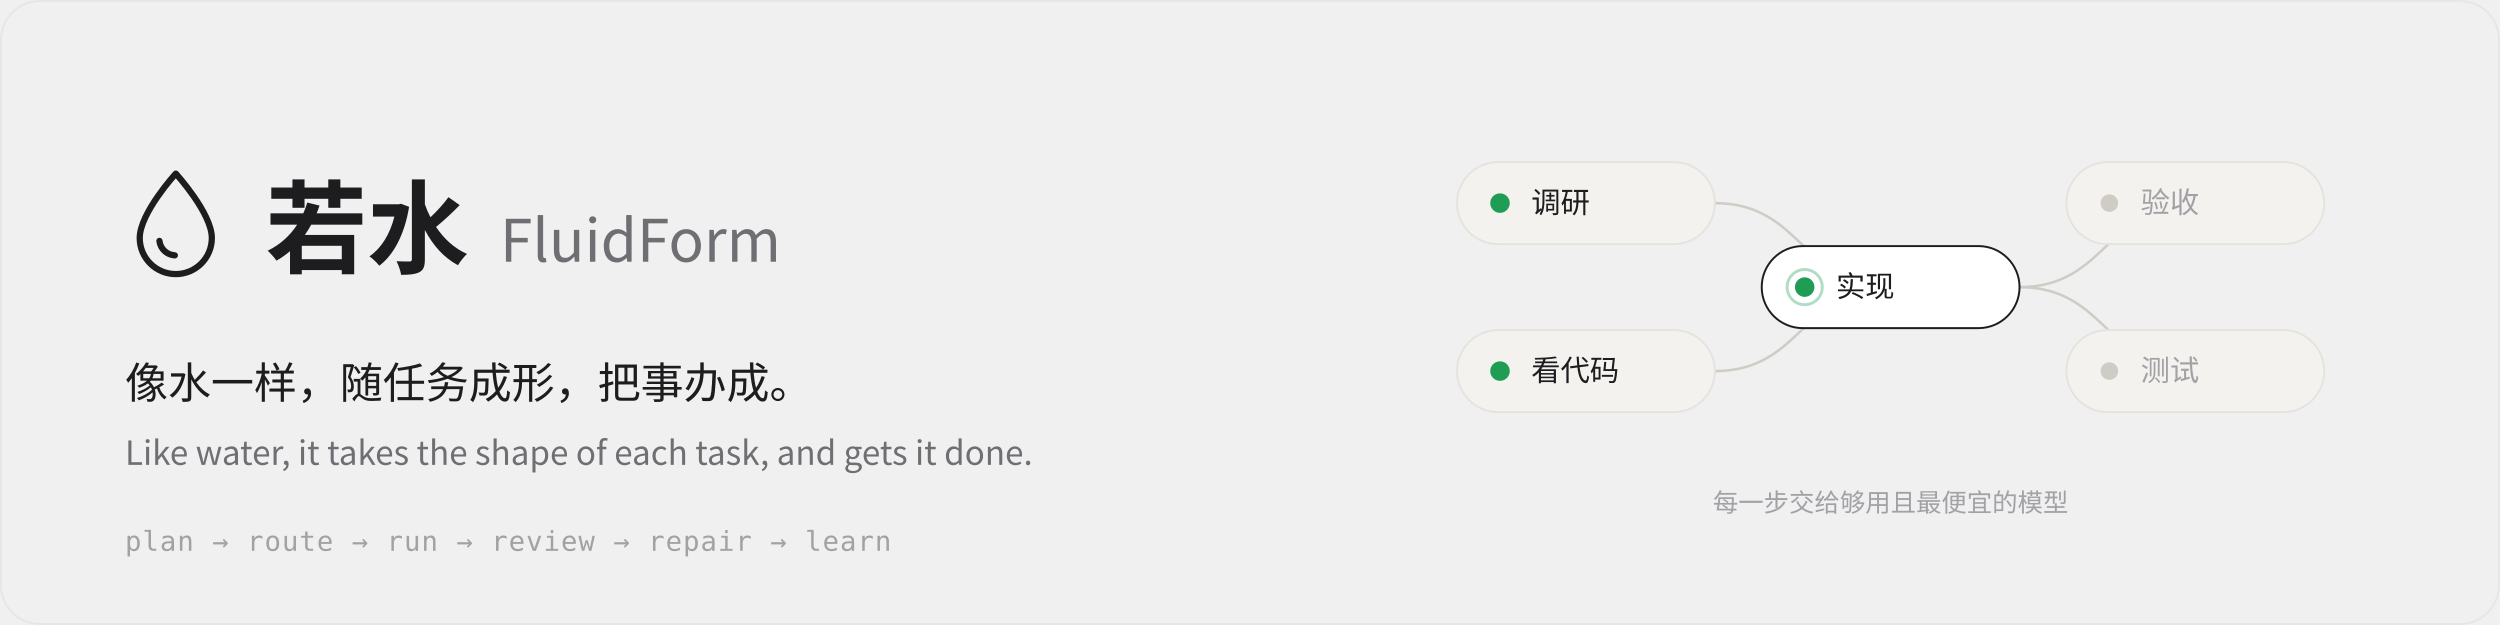
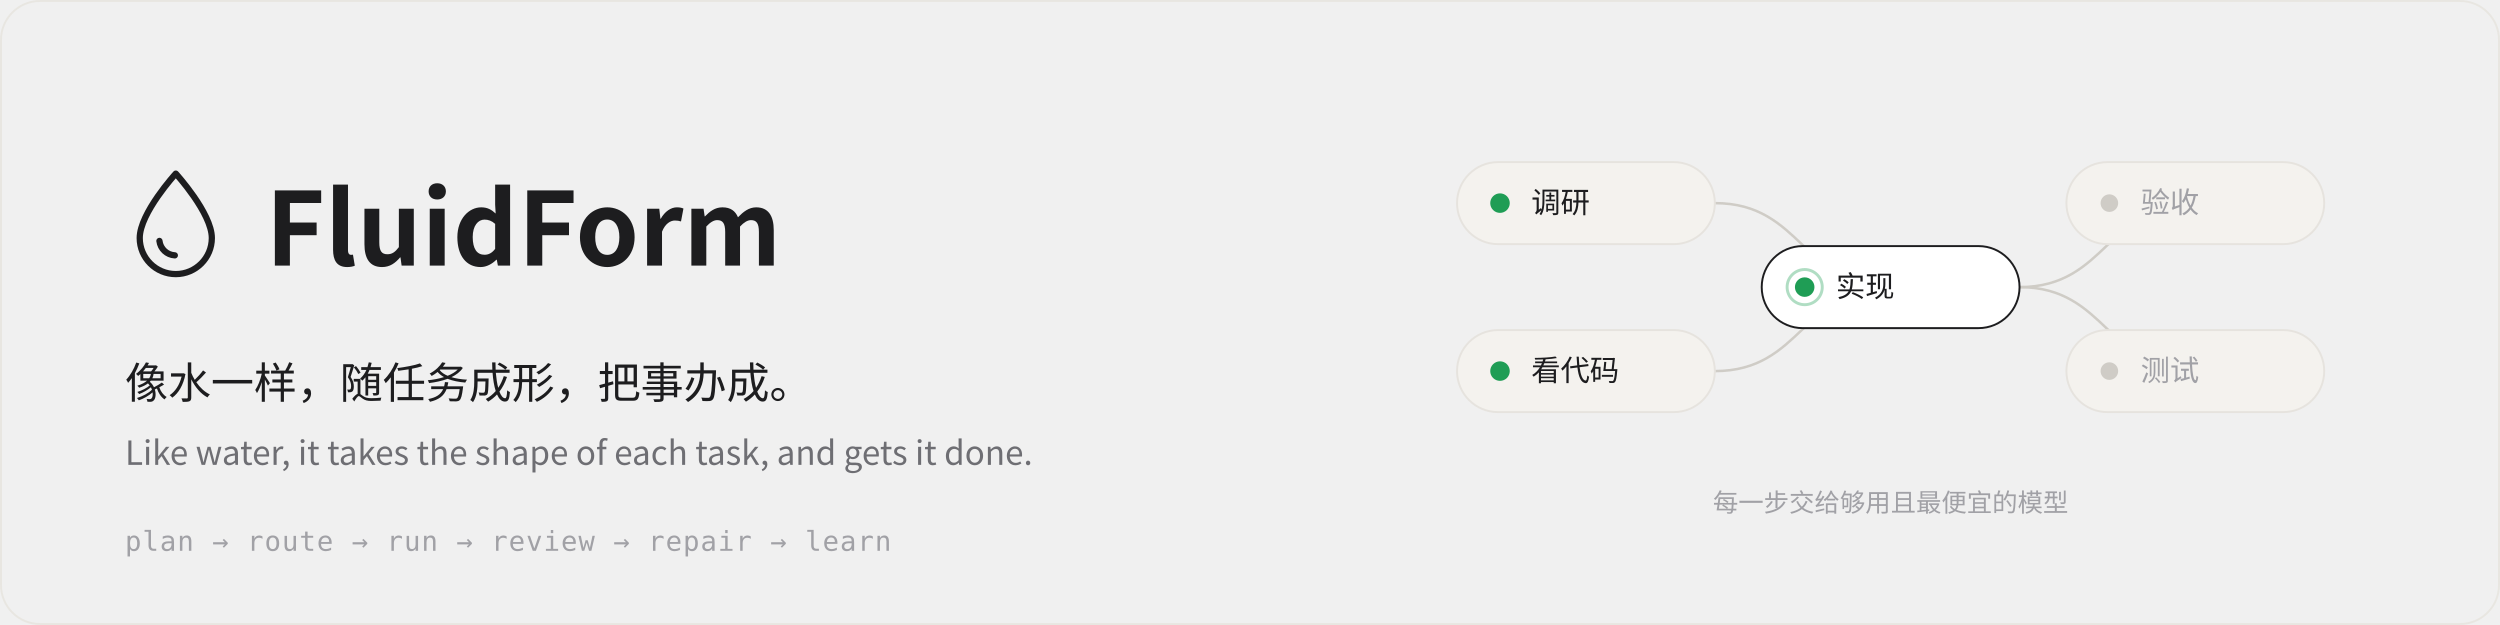
- <svg xmlns="http://www.w3.org/2000/svg" width="1280" height="320" viewBox="0 0 1280 320" role="img" aria-label="若水 FluidForm：像水一样随任务成形的多模型执行团队">
+ <svg xmlns="http://www.w3.org/2000/svg" width="1280" height="320" viewBox="0 0 1280 320" role="img" aria-label="FluidForm：像水一样随任务成形的多模型执行团队">
  <style>
    .bg { fill: #fbfaf8; } .frame { fill: none; stroke: #e8e6e1; }
    .card { fill: #ffffff; stroke: #e6e3de; } .card.lead { stroke: #1d1d1f; stroke-width: 1.6; }
    .ink { fill: #1d1d1f; } .muted { fill: #6e6e73; } .faint { fill: #a1a1a6; }
    .ring { fill: none; stroke: #1d1d1f; }
    .avatar { fill: #f1efea; } .avatar.lead { fill: #1d1d1f; } .glyph { fill: #3a3a3c; } .glyph.lead { fill: #ffffff; }
    .line { fill: none; stroke: #cfccc6; stroke-width: 1.3; } .dash { stroke-dasharray: 4 5; }
    .dot { fill: #cfccc6; } .ok { fill: #1f9d55; } .okline { stroke: #1f9d55; }
    .pill { fill: #fbfaf8; } .chip { fill: #f4f2ee; stroke: #e6e3de; } .chip.run { fill: #ffffff; stroke: #1d1d1f; }
    .group { fill: #f6f4f0; stroke: #ebe8e3; }
    .t { font-family: -apple-system, BlinkMacSystemFont, "Segoe UI", "PingFang SC", "Hiragino Sans GB", "Microsoft YaHei", "Noto Sans CJK SC", sans-serif; }
    .mono { font-family: ui-monospace, "SF Mono", Menlo, Consolas, monospace; }
    @media (prefers-color-scheme: dark) {
      .bg { fill: #0f0f10; } .frame { stroke: #232326; }
      .card { fill: #18181a; stroke: #2a2a2e; } .card.lead { stroke: #ededed; }
      .ink { fill: #ededed; } .muted { fill: #a1a1a6; } .faint { fill: #6e6e73; }
      .ring { stroke: #ededed; }
      .avatar { fill: #26262a; } .avatar.lead { fill: #ededed; } .glyph { fill: #d1d1d6; } .glyph.lead { fill: #111113; }
      .line { stroke: #3a3a3f; } .dot { fill: #3a3a3f; } .ok { fill: #3ccb7f; } .okline { stroke: #3ccb7f; }
      .pill { fill: #0f0f10; } .chip { fill: #1d1d20; stroke: #2e2e33; } .chip.run { fill: #18181a; stroke: #ededed; }
      .group { fill: #141416; stroke: #222225; }
    }
  </style>
  <rect class="bg frame" x="0.5" y="0.5" width="1279" height="319" rx="20" />
  <g class="ring" stroke-width="3.2" stroke-linecap="round" stroke-linejoin="round" transform="translate(58.0 82.0) scale(2.461538)">
    <path d="M13 2.8C13 2.8 5.5 11 5.5 16.2a7.5 7.5 0 0 0 15 0C20.5 11 13 2.8 13 2.8Z" stroke-width="1.3" />
    <path d="M9.6 16.8a3.4 3.4 0 0 0 3.2 3" stroke-width="1.3" />
  </g>
-   <text x="136" y="136" class="t ink" font-size="52" font-weight="650" text-anchor="start">若水</text>
-   <text x="256" y="134" class="t muted" font-size="30" font-weight="500" text-anchor="start">FluidForm</text>
+   <text x="136" y="136" class="t ink" font-size="52" font-weight="650" text-anchor="start">FluidForm</text>
  <text x="64" y="204" class="t ink" font-size="22" font-weight="500" text-anchor="start">像水一样，随任务成形，把事办成。</text>
  <text x="64" y="238" class="t muted" font-size="17" font-weight="400" text-anchor="start">Like water, it takes the shape of each task, and gets it done.</text>
  <text x="64" y="282" class="mono faint" font-size="14" letter-spacing="0.5">plan → route → run → review → repair → learn</text>
  <path class="line" d="M878 104 C 923.0 104, 923.0 147, 968 147" />
  <path class="line" d="M878 190 C 923.0 190, 923.0 147, 968 147" />
  <path class="line" d="M1034 147 C 1079.0 147, 1079.0 104, 1124 104" />
  <path class="line" d="M1034 147 C 1079.0 147, 1079.0 190, 1124 190" />
  <rect class="chip" x="746" y="83" width="132" height="42" rx="21" />
  <circle class="ok" cx="768" cy="104" r="5" />
  <text x="784" y="109" class="t ink" font-size="15" font-weight="500" text-anchor="start">调研</text>
  <rect class="chip" x="746" y="169" width="132" height="42" rx="21" />
  <circle class="ok" cx="768" cy="190" r="5" />
  <text x="784" y="195" class="t ink" font-size="15" font-weight="500" text-anchor="start">看代码</text>
  <rect class="chip run" x="902" y="126" width="132" height="42" rx="21" />
  <circle class="ok" cx="924" cy="147" r="5" />
  <circle cx="924" cy="147" r="9" fill="none" class="okline" stroke-opacity=".35" stroke-width="1.5" />
  <text x="940" y="152" class="t ink" font-size="15" font-weight="500" text-anchor="start">实现</text>
  <rect class="chip" x="1058" y="83" width="132" height="42" rx="21" />
  <circle class="dot" cx="1080" cy="104" r="4.5" />
  <text x="1096" y="109" class="t faint" font-size="15" font-weight="500" text-anchor="start">验收</text>
  <rect class="chip" x="1058" y="169" width="132" height="42" rx="21" />
  <circle class="dot" cx="1080" cy="190" r="4.5" />
  <text x="1096" y="195" class="t faint" font-size="15" font-weight="500" text-anchor="start">测试</text>
  <text x="968" y="262" class="t faint" font-size="13" font-weight="400" text-anchor="middle">每一步交给够用且最便宜的模型</text>
</svg>
